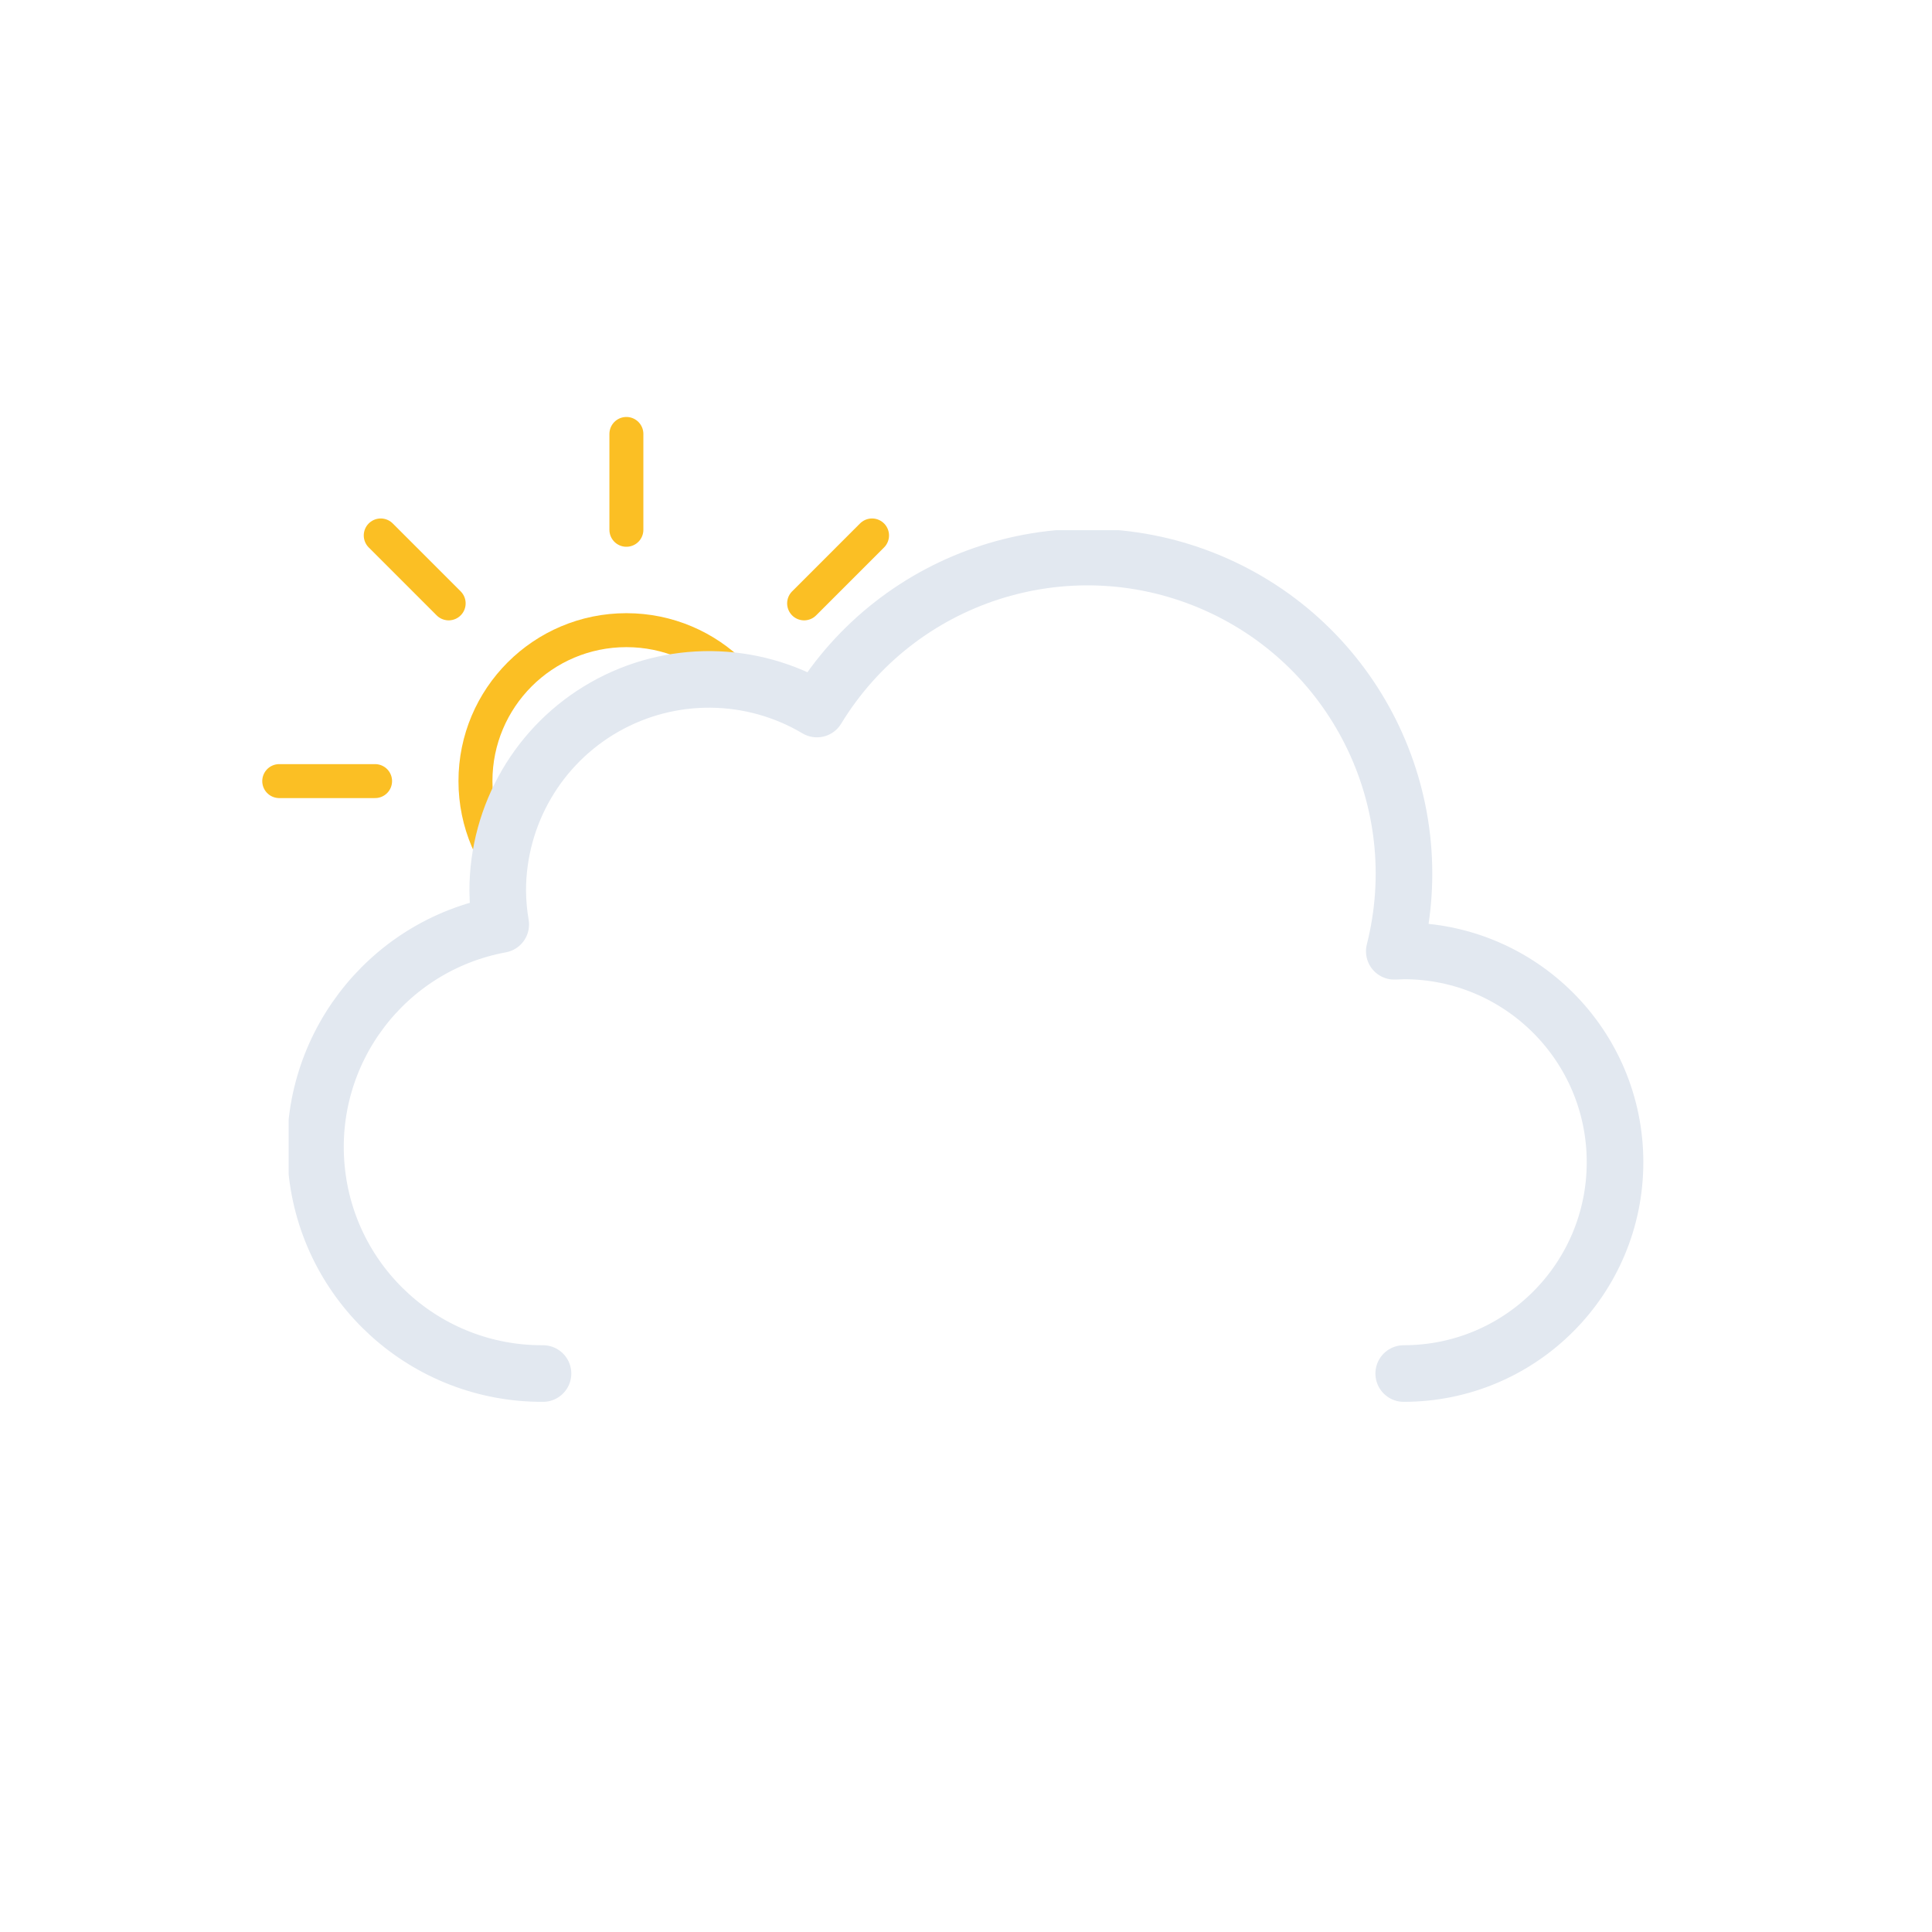
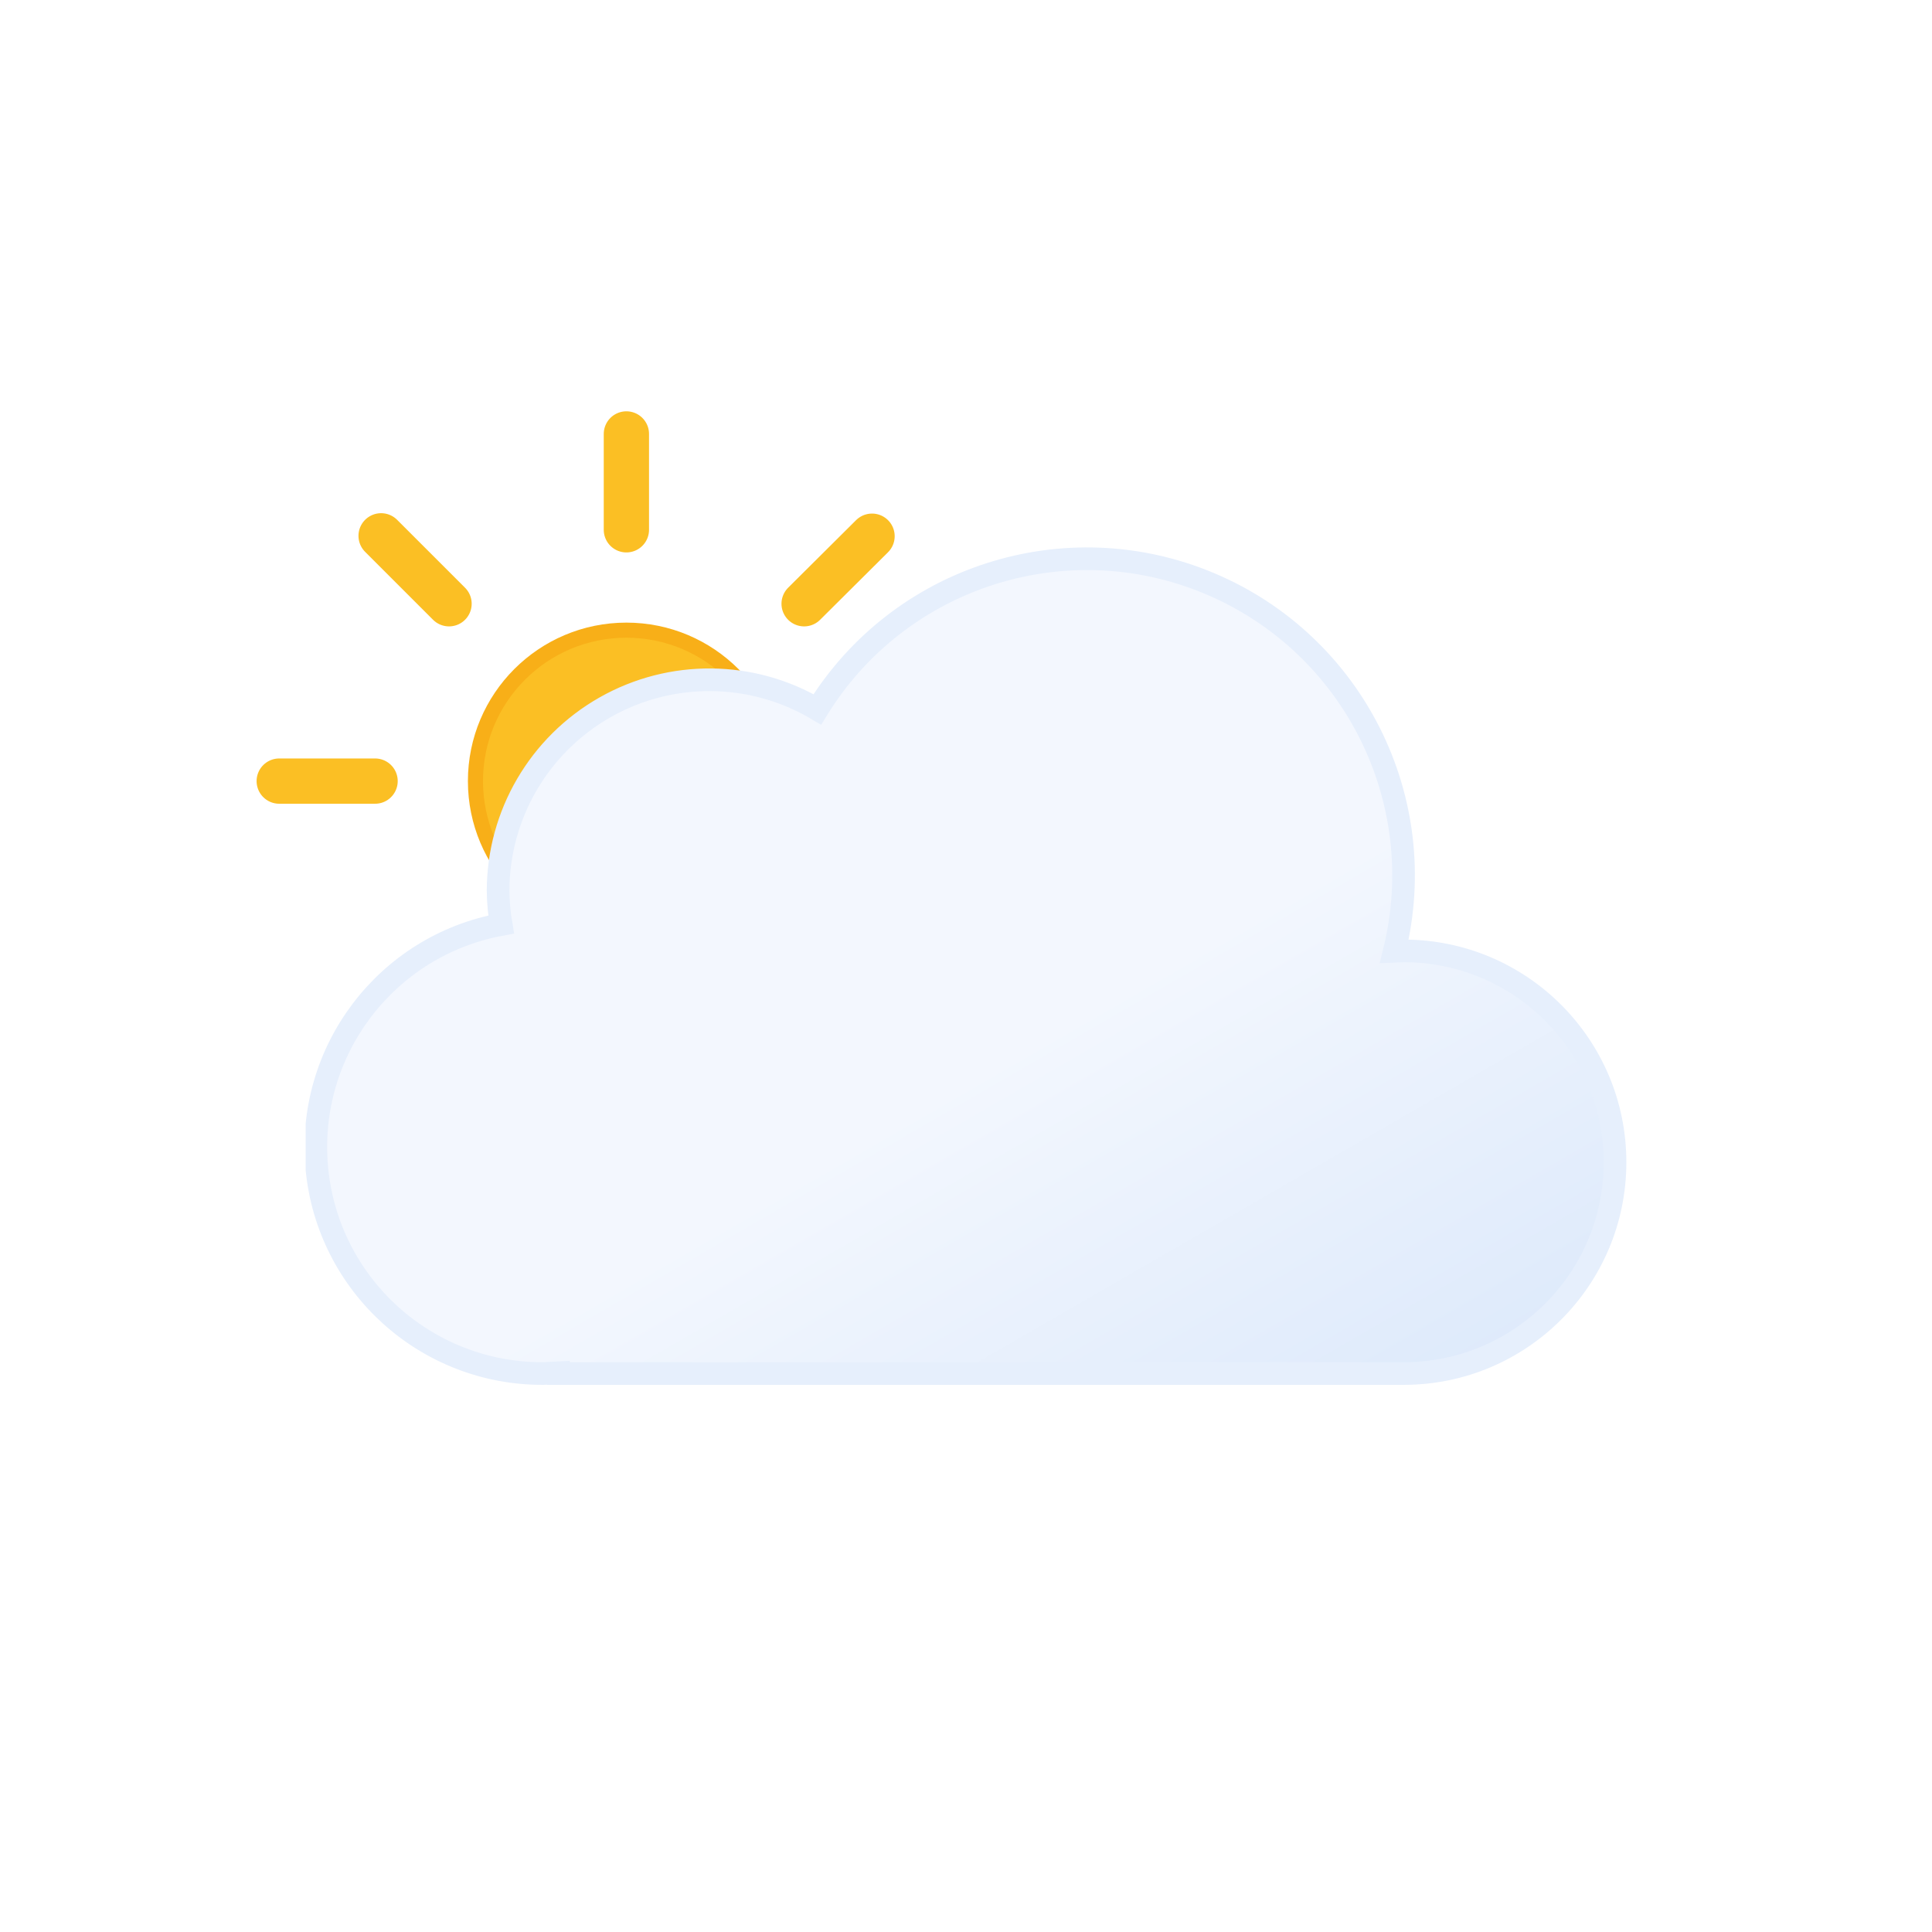
- <svg xmlns="http://www.w3.org/2000/svg" width="1em" height="1em" viewBox="0 0 512 512">
+ <svg xmlns="http://www.w3.org/2000/svg" width="100%" height="100%" viewBox="0 0 512 512">
  <defs>
-     <symbol id="SVG7LDBabQh" viewBox="0 0 193 193">
-       <circle cx="96.5" cy="96.5" r="40" fill="none" stroke="#fbbf24" stroke-miterlimit="10" stroke-width="9" />
-       <path fill="none" stroke="#fbbf24" stroke-linecap="round" stroke-miterlimit="10" stroke-width="9" d="M96.5 29.9V4.5m0 184v-25.4m47.1-113.7l18-18M31.4 161.6l18-18m0-94.2l-18-18m130.2 130.2l-18-18M4.5 96.5h25.4m158.6 0h-25.4">
-         <animateTransform additive="sum" attributeName="transform" dur="6s" repeatCount="indefinite" type="rotate" values="0 96.5 96.5; 45 96.5 96.5" />
-       </path>
+     <symbol id="SVGnoI23bPp" viewBox="0 0 196 196">
+       <circle cx="98" cy="98" r="40" fill="url(#SVG9IEgDxri)" stroke="#f8af18" stroke-miterlimit="10" stroke-width="4" />
+       <path fill="none" stroke="#fbbf24" stroke-linecap="round" stroke-miterlimit="10" stroke-width="12" d="M98 31.4V6m0 184v-25.4M145.1 51l18-17.9M33 163l18-17.9M51 51L33 33m130.1 130.1l-18-18M6 98h25.4M190 98h-25.4" />
    </symbol>
-     <symbol id="SVGLlWB2cAN" viewBox="0 0 359 231">
-       <path fill="none" stroke="#e2e8f0" stroke-linecap="round" stroke-linejoin="round" stroke-width="15" d="M295.5 223.5a56 56 0 0 0 0-112l-2.5.1a83.9 83.9 0 0 0-153-64.2a56 56 0 0 0-84.6 48.1a56.6 56.6 0 0 0 .8 9a60 60 0 0 0 11.2 119" />
+     <symbol id="SVGMnBDAb4I" viewBox="0 0 350 222">
+       <path fill="url(#SVGMeEfudbH)" stroke="#e6effc" stroke-miterlimit="10" stroke-width="6" d="m291 107l-2.5.1A83.9 83.9 0 0 0 135.6 43A56 56 0 0 0 51 91a56.6 56.6 0 0 0 .8 9A60 60 0 0 0 63 219l4-.2v.2h224a56 56 0 0 0 0-112Z" />
    </symbol>
-     <symbol id="SVGReNHveYA" viewBox="0 0 435.5 371.5">
-       <g clip-path="url(#SVGab30RcjT)">
-         <use width="193" height="193" href="#SVG7LDBabQh" transform="translate(69.5 110.5)" />
-       </g>
-       <use width="359" height="231" href="#SVGLlWB2cAN" transform="translate(76.5 140.5)" />
+     <symbol id="SVGpSsklbqg" viewBox="0 0 363 258">
+       <use width="196" height="196" href="#SVGnoI23bPp" />
+       <use width="350" height="222" href="#SVGMnBDAb4I" transform="translate(13 36)" />
    </symbol>
-     <clipPath id="SVGab30RcjT">
-       <path fill="none" d="M288 148a83.8 83.8 0 0 0-71.4 40a56 56 0 0 0-84.6 48a56.6 56.6 0 0 0 .8 9A60 60 0 0 0 84 304H0V0h288Z" />
-     </clipPath>
+     <linearGradient id="SVGMeEfudbH" x1="99.5" x2="232.6" y1="30.7" y2="261.4" gradientUnits="userSpaceOnUse">
+       <stop offset="0" stop-color="#f3f7fe" />
+       <stop offset=".5" stop-color="#f3f7fe" />
+       <stop offset="1" stop-color="#deeafb" />
+     </linearGradient>
+     <linearGradient id="SVG9IEgDxri" x1="78" x2="118" y1="63.4" y2="132.7" gradientUnits="userSpaceOnUse">
+       <stop offset="0" stop-color="#fbbf24" />
+       <stop offset=".5" stop-color="#fbbf24" />
+       <stop offset="1" stop-color="#f59e0b" />
+     </linearGradient>
  </defs>
-   <use width="435.5" height="371.5" href="#SVGReNHveYA" />
+   <use width="363" height="258" href="#SVGpSsklbqg" transform="translate(68 109)" />
</svg>
